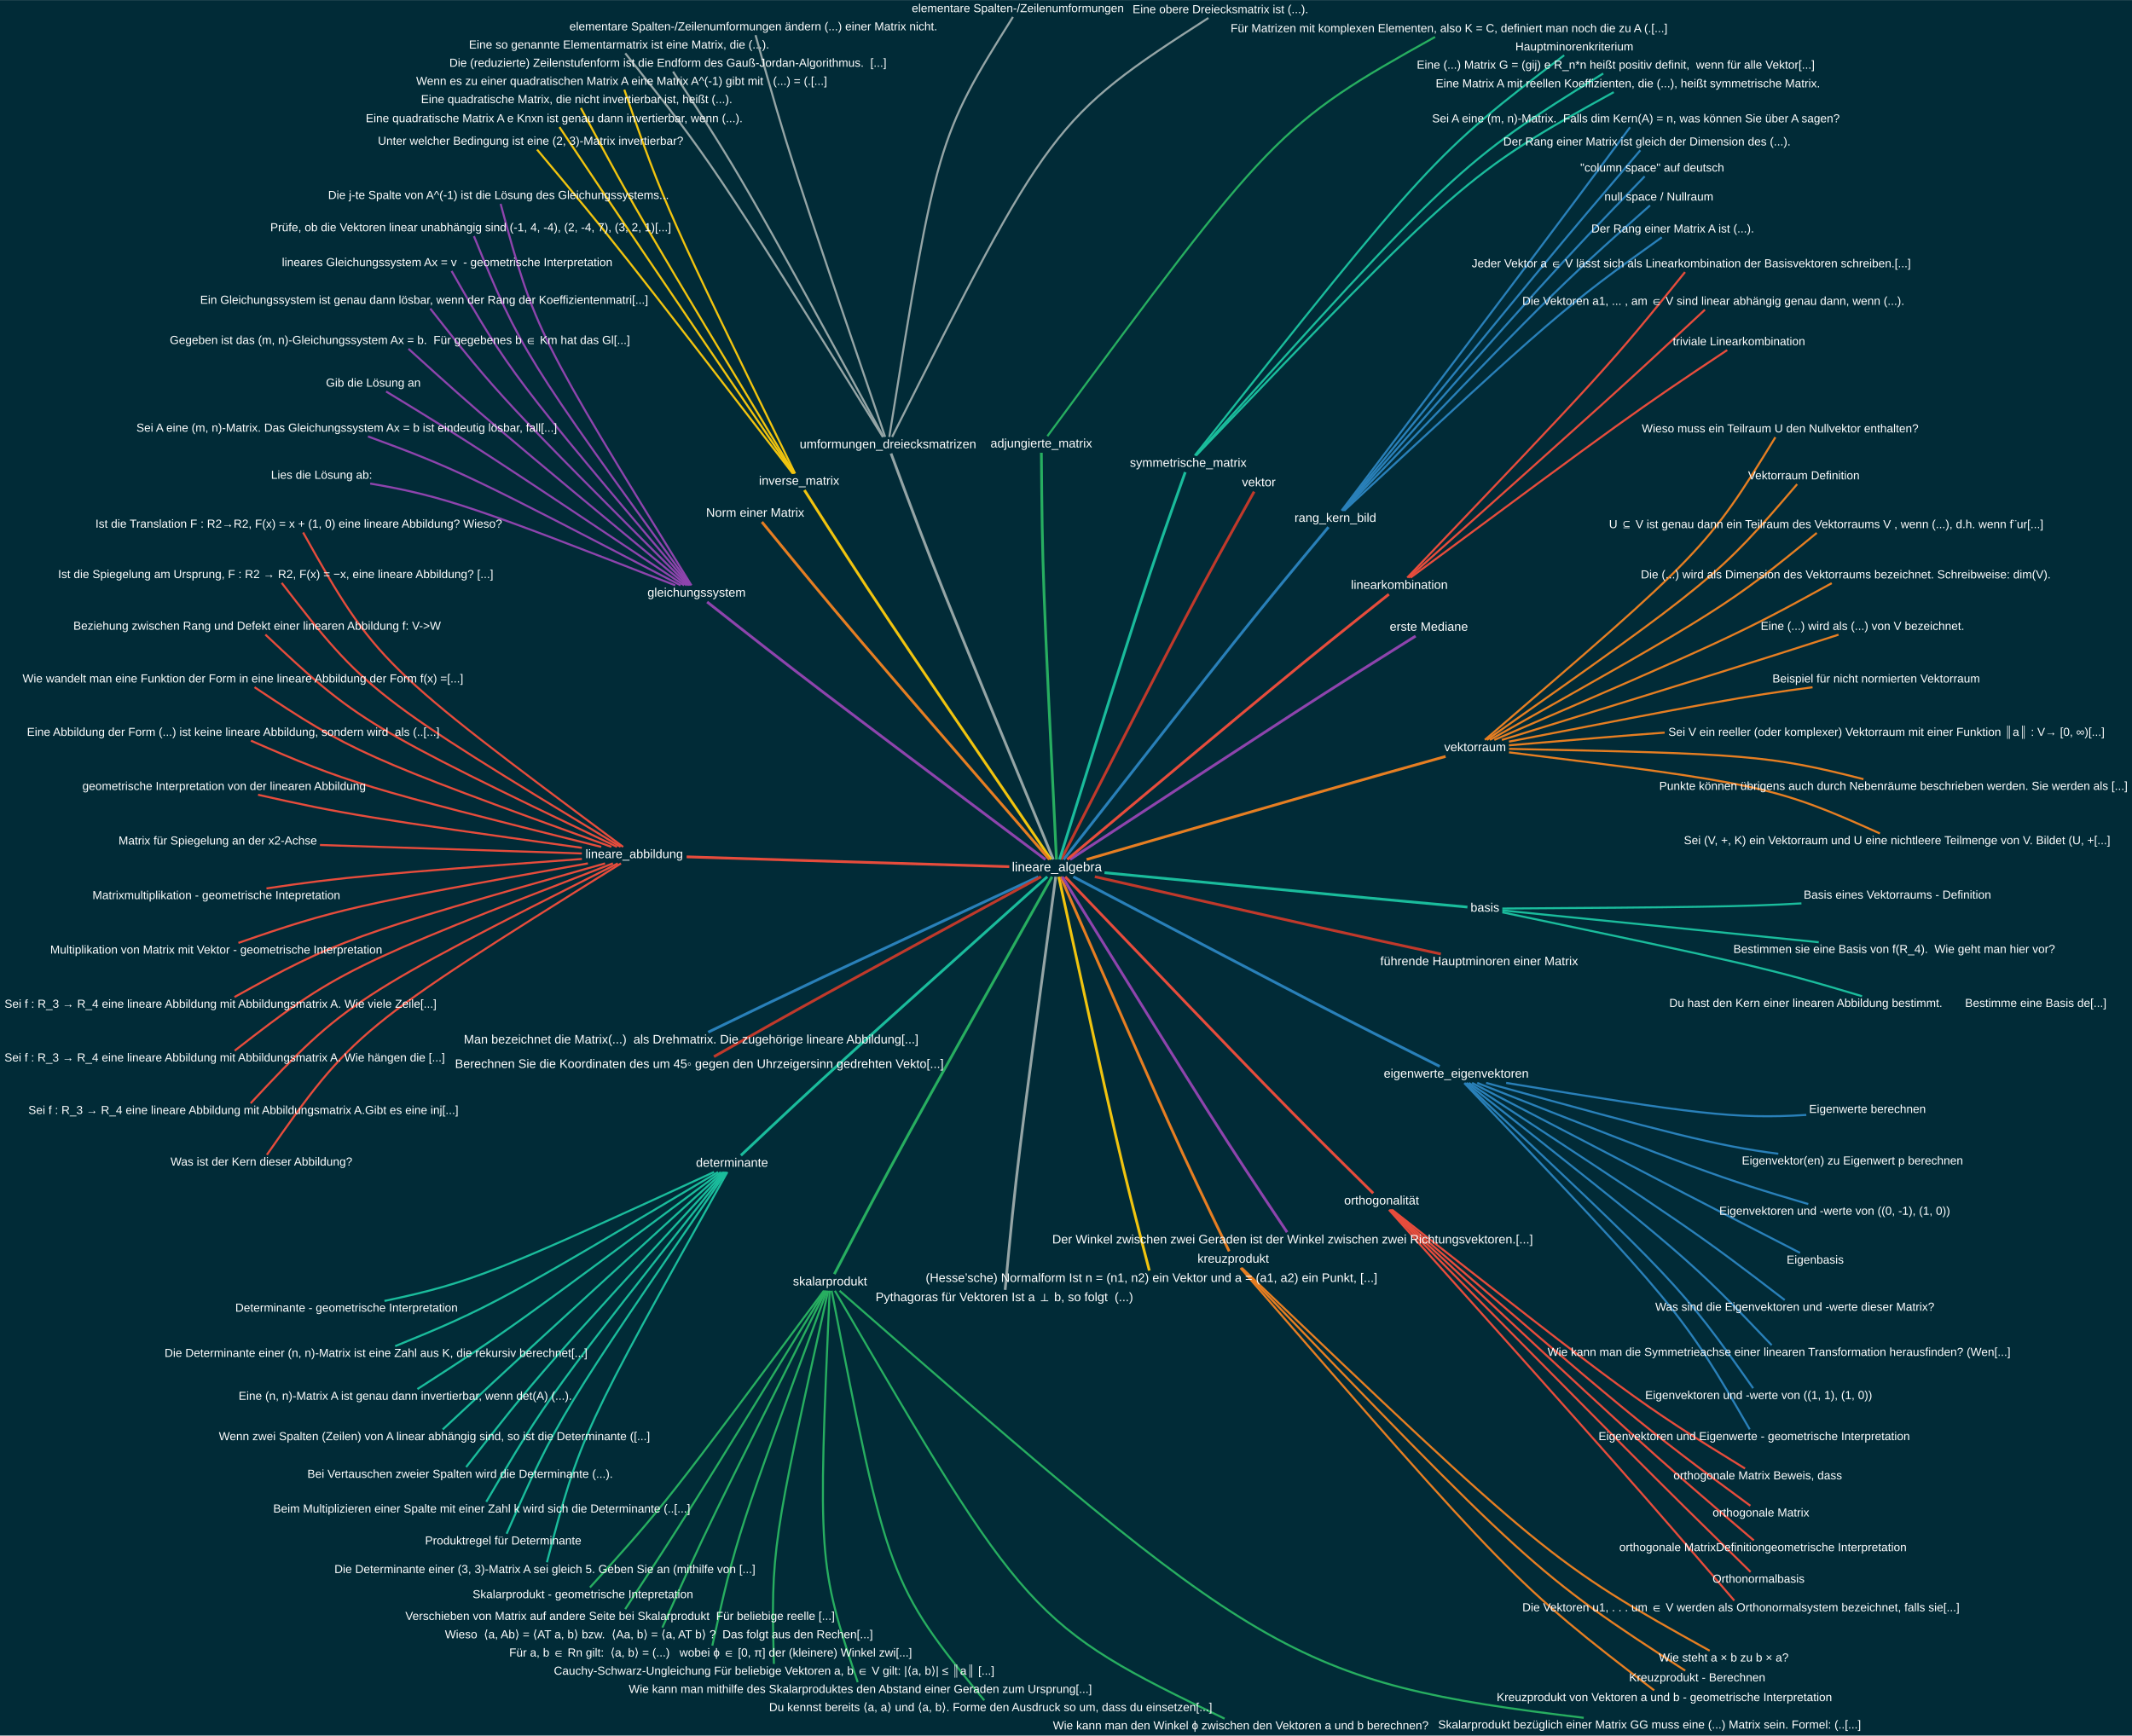
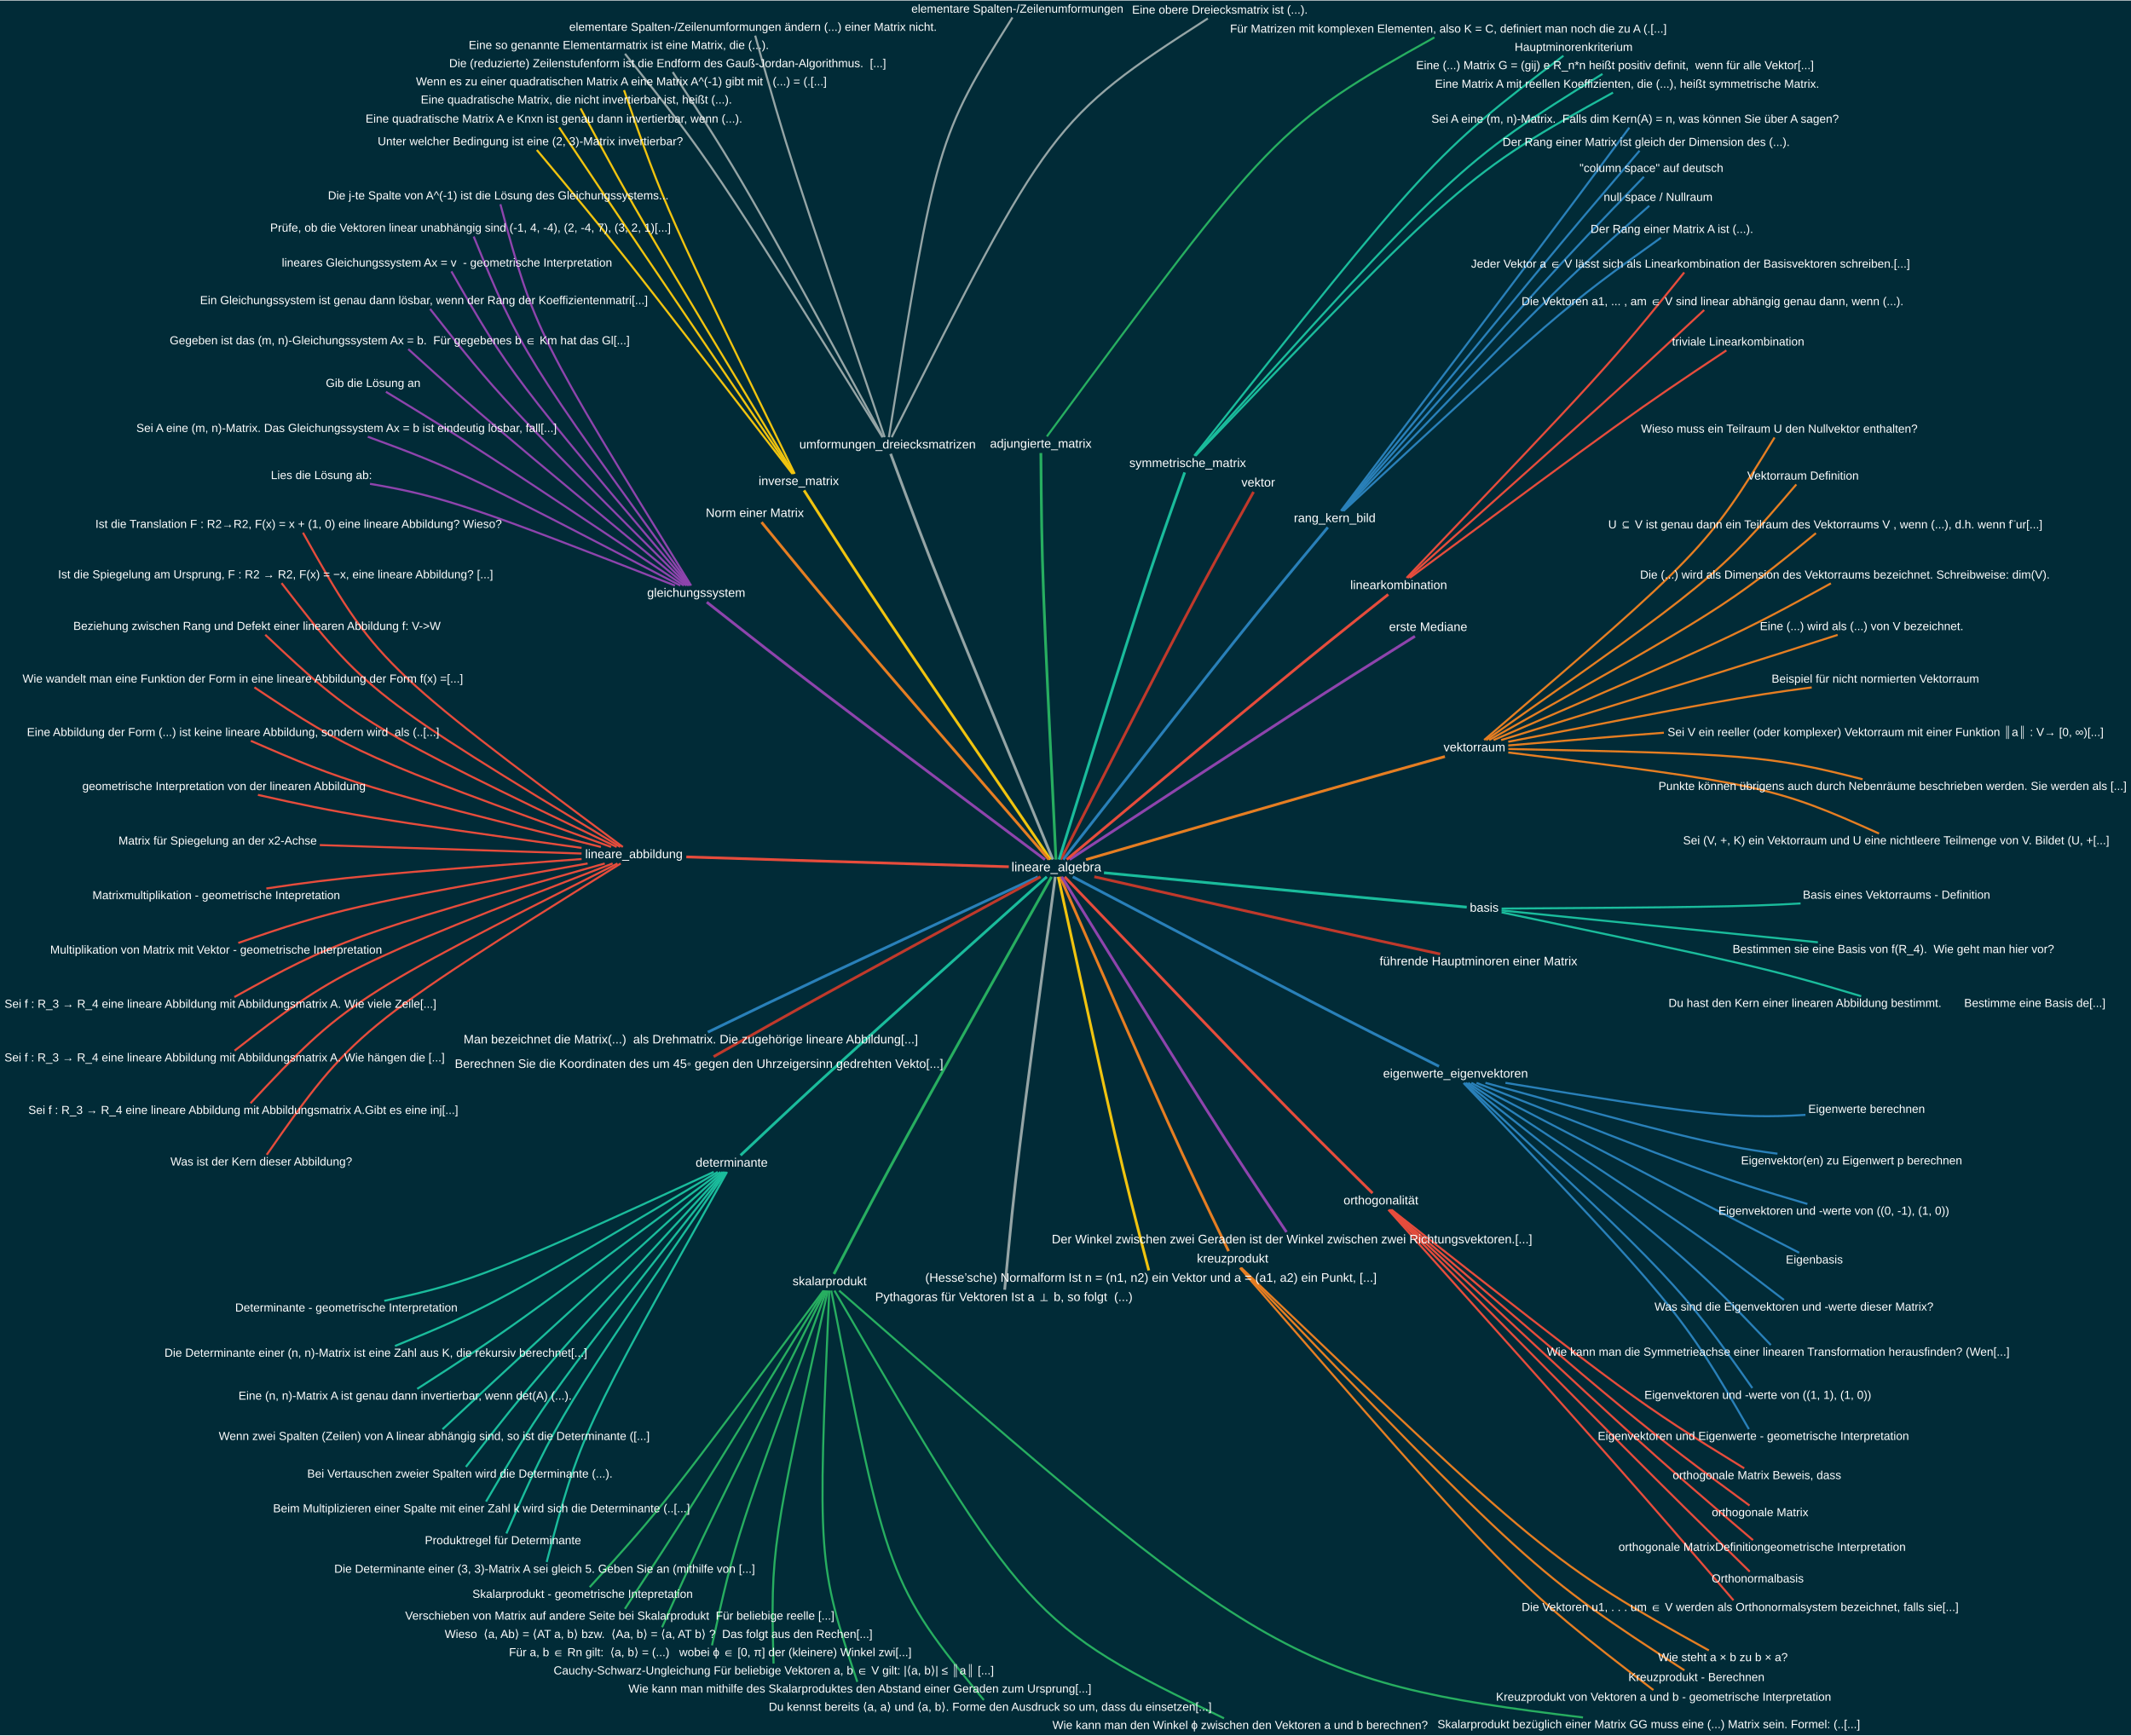
- <svg xmlns="http://www.w3.org/2000/svg" width="6211pt" height="5057pt" viewBox="0.00 0.00 6211.31 5056.76">
+ <svg xmlns="http://www.w3.org/2000/svg" width="1241pt" height="1011pt" viewBox="0.00 0.00 6211.31 5056.76">
  <g id="graph0" class="graph" transform="scale(1 1) rotate(0) translate(4 5052.76)">
    <polygon fill="#012b37" stroke="transparent" points="-4,4 -4,-5052.76 6207.31,-5052.76 6207.31,4 -4,4" />
    <g id="edge1" class="edge">
      <path fill="none" stroke="#e67e22" stroke-width="8" d="M3161.57,-2548.54C3860.4,-2751.22 3932.12,-2771.91 4207.55,-2848.85" />
    </g>
    <g id="edge11" class="edge">
      <path fill="none" stroke="#8e44ad" stroke-width="8" d="M3113.43,-2548.58C3800.9,-2998.93 3834.53,-3020.82 4120.2,-3199.59" />
    </g>
    <g id="edge12" class="edge">
      <path fill="none" stroke="#e74c3c" stroke-width="8" d="M3105.14,-2548.61C3745.91,-3084.68 3772.52,-3106.78 4042.34,-3321.47" />
    </g>
    <g id="edge16" class="edge">
      <path fill="none" stroke="#2980b9" stroke-width="8" d="M3094.79,-2548.64C3621.38,-3221.64 3638.8,-3243.69 3866.3,-3516.97" />
    </g>
    <g id="edge22" class="edge">
      <path fill="none" stroke="#c0392b" stroke-width="8" d="M3087.94,-2548.62C3468.54,-3293.29 3480.07,-3315.55 3649.76,-3620.42" />
    </g>
    <g id="edge23" class="edge">
      <path fill="none" stroke="#1abc9c" stroke-width="8" d="M3082.94,-2548.66C3327.25,-3331.92 3334.3,-3354.05 3449.08,-3677.26" />
    </g>
    <g id="edge27" class="edge">
      <path fill="none" stroke="#27ae60" stroke-width="8" d="M3073.85,-2548.51C3033.62,-3368.2 3032.69,-3390.03 3029.88,-3733.75" />
    </g>
    <g id="edge29" class="edge">
      <path fill="none" stroke="#95a5a6" stroke-width="8" d="M3064.7,-2548.68C2729.13,-3363.69 2720.38,-3385.29 2591.93,-3731.54" />
    </g>
    <g id="edge35" class="edge">
      <path fill="none" stroke="#f1c40f" stroke-width="8" d="M3057.9,-2548.7C2554.7,-3287.92 2540.19,-3309.48 2339.56,-3624.87" />
    </g>
    <g id="edge40" class="edge">
      <path fill="none" stroke="#e67e22" stroke-width="8" d="M3053.27,-2548.65C2469.46,-3222.72 2451.21,-3243.99 2215.73,-3532.07" />
    </g>
    <g id="edge41" class="edge">
      <path fill="none" stroke="#8e44ad" stroke-width="8" d="M3041.78,-2548.46C2360.73,-3059.78 2332.76,-3080.94 2056.11,-3298.99" />
    </g>
    <g id="edge50" class="edge">
      <path fill="none" stroke="#e74c3c" stroke-width="8" d="M2936.41,-2527.61C2333.63,-2545.65 2218.69,-2549.12 1996.4,-2556.3" />
    </g>
    <g id="edge64" class="edge">
      <path fill="none" stroke="#2980b9" stroke-width="8" d="M3021.13,-2498.36C2366.32,-2193.65 2322.74,-2173.23 2059.16,-2045.35" />
    </g>
    <g id="edge65" class="edge">
      <path fill="none" stroke="#c0392b" stroke-width="8" d="M3028.95,-2498.39C2377.09,-2144.17 2339.36,-2123.52 2075.94,-1974.04" />
    </g>
    <g id="edge66" class="edge">
      <path fill="none" stroke="#1abc9c" stroke-width="8" d="M3047.15,-2498.41C2428.7,-1943.86 2405.12,-1922.54 2154.48,-1686.36" />
    </g>
    <g id="edge75" class="edge">
      <path fill="none" stroke="#27ae60" stroke-width="8" d="M3060.93,-2498.17C2614.96,-1701.29 2603.01,-1679.69 2426.69,-1340.39" />
    </g>
    <g id="edge85" class="edge">
      <path fill="none" stroke="#95a5a6" stroke-width="8" d="M3071.72,-2498.37C2960.15,-1666.41 2957.37,-1644.68 2924.34,-1294.45" />
    </g>
    <g id="edge86" class="edge">
      <path fill="none" stroke="#f1c40f" stroke-width="8" d="M3080.58,-2498.18C3253.61,-1702.45 3258.56,-1680.39 3344.43,-1350.7" />
    </g>
    <g id="edge87" class="edge">
      <path fill="none" stroke="#e67e22" stroke-width="8" d="M3086.01,-2498.45C3417.05,-1740.18 3426.91,-1717.95 3577.02,-1406.89" />
    </g>
    <g id="edge91" class="edge">
      <path fill="none" stroke="#8e44ad" stroke-width="8" d="M3090.66,-2498.27C3535.98,-1778.21 3549.74,-1756.23 3745.79,-1462.5" />
    </g>
    <g id="edge92" class="edge">
      <path fill="none" stroke="#e74c3c" stroke-width="8" d="M3099.3,-2498.17C3712.89,-1857.17 3734.22,-1835.08 3996.58,-1576.09" />
    </g>
    <g id="edge98" class="edge">
      <path fill="none" stroke="#2980b9" stroke-width="8" d="M3122.88,-2498.38C3849.77,-2116.95 3891.5,-2095.21 4190.32,-1945.77" />
    </g>
    <g id="edge107" class="edge">
      <path fill="none" stroke="#c0392b" stroke-width="8" d="M3185.67,-2498.43C3848.77,-2348.36 3938.5,-2328.19 4193.78,-2273.13" />
    </g>
    <g id="edge108" class="edge">
      <path fill="none" stroke="#1abc9c" stroke-width="8" d="M3213.79,-2510.09C3912.07,-2442.77 3965.04,-2437.76 4271.21,-2409.91" />
    </g>
    <g id="edge2" class="edge">
      <path fill="none" stroke="#e67e22" stroke-width="6" d="M4392.21,-2860.77C5120.67,-2771.23 5169.46,-2761.12 5472.94,-2624.36" />
    </g>
    <g id="edge3" class="edge">
      <path fill="none" stroke="#e67e22" stroke-width="6" d="M4392.37,-2870.87C5077.91,-2856.87 5150.96,-2852.56 5425.05,-2782.63" />
    </g>
    <g id="edge4" class="edge">
      <path fill="none" stroke="#e67e22" stroke-width="6" d="M4392.09,-2881.24C4587.64,-2897.82 4732.26,-2909.93 4845.75,-2918.29" />
    </g>
    <g id="edge5" class="edge">
      <path fill="none" stroke="#e67e22" stroke-width="6" d="M4392.2,-2892.02C4953.06,-3000.89 5083.42,-3025.53 5276.65,-3050.42" />
    </g>
    <g id="edge6" class="edge">
      <path fill="none" stroke="#e67e22" stroke-width="6" d="M4371.43,-2896.92C5030.23,-3100.49 5090.18,-3119.13 5352.32,-3203.59" />
    </g>
    <g id="edge7" class="edge">
      <path fill="none" stroke="#e67e22" stroke-width="6" d="M4349.34,-2896.9C5025.95,-3188.54 5064.28,-3205.91 5332.56,-3353.76" />
    </g>
    <g id="edge8" class="edge">
      <path fill="none" stroke="#e67e22" stroke-width="6" d="M4336.44,-2896.96C5007.09,-3273.88 5034.86,-3290.85 5288.93,-3500.16" />
    </g>
    <g id="edge9" class="edge">
      <path fill="none" stroke="#e67e22" stroke-width="6" d="M4327.67,-2896.87C4981.46,-3357.43 5002.86,-3374.29 5231.78,-3642.15" />
    </g>
    <g id="edge10" class="edge">
      <path fill="none" stroke="#e67e22" stroke-width="6" d="M4321.84,-2897.12C4953.7,-3439.32 4970.75,-3456.17 5168.34,-3779.01" />
    </g>
    <g id="edge13" class="edge">
      <path fill="none" stroke="#e74c3c" stroke-width="6" d="M4105.41,-3369.88C4731.79,-3834.11 4761.02,-3855.44 5028,-4032.97" />
    </g>
    <g id="edge14" class="edge">
      <path fill="none" stroke="#e74c3c" stroke-width="6" d="M4099.82,-3369.83C4697.57,-3903.7 4719.79,-3923.69 4963.24,-4150.67" />
    </g>
    <g id="edge15" class="edge">
      <path fill="none" stroke="#e74c3c" stroke-width="6" d="M4095.83,-3369.82C4668.52,-3969.8 4686.46,-3989.14 4905.09,-4260.2" />
    </g>
    <g id="edge17" class="edge">
      <path fill="none" stroke="#2980b9" stroke-width="6" d="M3912.26,-3565.09C4527.57,-4135.84 4552.77,-4158.39 4837.4,-4361.49" />
    </g>
    <g id="edge18" class="edge">
      <path fill="none" stroke="#2980b9" stroke-width="6" d="M3909.63,-3565.35C4510.84,-4192.81 4532.15,-4214.51 4803.23,-4454.53" />
    </g>
    <g id="edge19" class="edge">
      <path fill="none" stroke="#2980b9" stroke-width="6" d="M3907.55,-3565.19C4505.81,-4246.3 4524.61,-4267.38 4787.58,-4539.18" />
    </g>
    <g id="edge20" class="edge">
      <path fill="none" stroke="#2980b9" stroke-width="6" d="M3906.03,-3565.13C4502.36,-4294.8 4519.37,-4315.48 4774.9,-4615.15" />
    </g>
    <g id="edge21" class="edge">
      <path fill="none" stroke="#2980b9" stroke-width="6" d="M3904.65,-3565.27C4487.78,-4336.84 4503.35,-4357.49 4744.98,-4682.26" />
    </g>
    <g id="edge24" class="edge">
      <path fill="none" stroke="#1abc9c" stroke-width="6" d="M3480.91,-3725.83C4243.35,-4522.79 4270.66,-4549.25 4697.48,-4784.53" />
    </g>
    <g id="edge25" class="edge">
      <path fill="none" stroke="#1abc9c" stroke-width="6" d="M3479.46,-3725.78C4225.04,-4555.39 4249.58,-4580.73 4666.79,-4838.91" />
    </g>
    <g id="edge26" class="edge">
      <path fill="none" stroke="#1abc9c" stroke-width="6" d="M3476.89,-3725.77C4154.41,-4580.42 4174.78,-4604.36 4552.99,-4891.98" />
    </g>
    <g id="edge28" class="edge">
      <path fill="none" stroke="#27ae60" stroke-width="6" d="M3047.38,-3781.97C3697.55,-4663.8 3719.87,-4690.82 4176.92,-4945.38" />
    </g>
    <g id="edge30" class="edge">
      <path fill="none" stroke="#95a5a6" stroke-width="6" d="M2595.15,-3779.88C3049.98,-4685.59 3065.15,-4710.46 3516.57,-5000.7" />
    </g>
    <g id="edge31" class="edge">
      <path fill="none" stroke="#95a5a6" stroke-width="6" d="M2586.83,-3779.74C2723.19,-4634 2728.04,-4654.94 2947.1,-5003.64" />
    </g>
    <g id="edge32" class="edge">
      <path fill="none" stroke="#95a5a6" stroke-width="6" d="M2574.71,-3779.94C2300.17,-4585.69 2293.46,-4606 2197.19,-4950.62" />
    </g>
    <g id="edge33" class="edge">
      <path fill="none" stroke="#95a5a6" stroke-width="6" d="M2567.97,-3779.83C2077.11,-4569.9 2063.16,-4591.48 1817.68,-4897.69" />
    </g>
    <g id="edge34" class="edge">
      <path fill="none" stroke="#95a5a6" stroke-width="6" d="M2569.75,-3779.94C2163.48,-4525.13 2151.5,-4546.49 1956.84,-4844.33" />
    </g>
    <g id="edge36" class="edge">
      <path fill="none" stroke="#f1c40f" stroke-width="6" d="M2312.38,-3673.2C1941.38,-4433.13 1932.29,-4452.78 1814.86,-4791.65" />
    </g>
    <g id="edge37" class="edge">
      <path fill="none" stroke="#f1c40f" stroke-width="6" d="M2309.64,-3673.15C1869.3,-4403.33 1857.38,-4423.46 1688.22,-4738.46" />
    </g>
    <g id="edge38" class="edge">
      <path fill="none" stroke="#f1c40f" stroke-width="6" d="M2307.81,-3673.19C1835.13,-4369.86 1821.16,-4390.5 1625.89,-4682.7" />
    </g>
    <g id="edge39" class="edge">
      <path fill="none" stroke="#f1c40f" stroke-width="6" d="M2305.61,-3673.19C1799.25,-4331.04 1783.01,-4351.86 1560.75,-4617.18" />
    </g>
    <g id="edge42" class="edge">
      <path fill="none" stroke="#8e44ad" stroke-width="6" d="M2010.46,-3347.33C1563.68,-4071.92 1553.77,-4090.24 1454.48,-4459.1" />
    </g>
    <g id="edge43" class="edge">
      <path fill="none" stroke="#8e44ad" stroke-width="6" d="M2007.73,-3347.5C1525.43,-4012.77 1513.22,-4031.34 1376.75,-4364.86" />
    </g>
    <g id="edge44" class="edge">
      <path fill="none" stroke="#8e44ad" stroke-width="6" d="M2004.86,-3347.4C1494.52,-3949.94 1479.88,-3968.48 1311.7,-4263.38" />
    </g>
    <g id="edge45" class="edge">
      <path fill="none" stroke="#8e44ad" stroke-width="6" d="M2001.17,-3347.38C1464.97,-3883.36 1446.91,-3902.19 1249.51,-4153.88" />
    </g>
    <g id="edge46" class="edge">
      <path fill="none" stroke="#8e44ad" stroke-width="6" d="M1996.2,-3347.39C1433.71,-3813.54 1410.47,-3833.08 1186.01,-4036.65" />
    </g>
    <g id="edge47" class="edge">
      <path fill="none" stroke="#8e44ad" stroke-width="6" d="M1989.12,-3347.42C1399.91,-3740.76 1368.03,-3761.75 1120.84,-3912.27" />
    </g>
    <g id="edge48" class="edge">
      <path fill="none" stroke="#8e44ad" stroke-width="6" d="M1978.81,-3347.49C1372.88,-3663.24 1324.11,-3687.68 1068.1,-3781.25" />
    </g>
    <g id="edge49" class="edge">
      <path fill="none" stroke="#8e44ad" stroke-width="6" d="M1963.44,-3347.35C1391.06,-3570.15 1292.81,-3606.79 1074.48,-3643.97" />
    </g>
    <g id="edge51" class="edge">
      <path fill="none" stroke="#e74c3c" stroke-width="6" d="M1811.47,-2585.28C1105.89,-3110.48 1089.18,-3126.17 879.09,-3501.51" />
    </g>
    <g id="edge52" class="edge">
      <path fill="none" stroke="#e74c3c" stroke-width="6" d="M1803.92,-2585.39C1081.17,-3023.32 1060.27,-3038.96 816.72,-3354.48" />
    </g>
    <g id="edge53" class="edge">
      <path fill="none" stroke="#e74c3c" stroke-width="6" d="M1793.5,-2585.36C1063.81,-2935.37 1037.27,-2950.83 769.1,-3203.93" />
    </g>
    <g id="edge54" class="edge">
      <path fill="none" stroke="#e74c3c" stroke-width="6" d="M1777.14,-2585.35C1054.54,-2846.84 1019.58,-2862 737.48,-3050.58" />
    </g>
    <g id="edge55" class="edge">
      <path fill="none" stroke="#e74c3c" stroke-width="6" d="M1747.51,-2585.28C1056.81,-2757.76 1006.88,-2772.46 727.07,-2894.74" />
    </g>
    <g id="edge56" class="edge">
      <path fill="none" stroke="#e74c3c" stroke-width="6" d="M1691.12,-2582.54C1078.15,-2668.1 994.31,-2681.34 747.82,-2737.16" />
    </g>
    <g id="edge57" class="edge">
      <path fill="none" stroke="#e74c3c" stroke-width="6" d="M1691.15,-2566.14C1251.34,-2580.24 1079.92,-2585.75 928.13,-2590.82" />
    </g>
    <g id="edge58" class="edge">
      <path fill="none" stroke="#e74c3c" stroke-width="6" d="M1691.25,-2550.04C1103.78,-2506.75 992.55,-2497.32 772.34,-2464.29" />
    </g>
    <g id="edge59" class="edge">
      <path fill="none" stroke="#e74c3c" stroke-width="6" d="M1708.75,-2537.21C1033.11,-2416.76 971.21,-2402.93 690.54,-2305.47" />
    </g>
    <g id="edge60" class="edge">
      <path fill="none" stroke="#e74c3c" stroke-width="6" d="M1758.76,-2537.18C1018.05,-2327.32 976.42,-2312.66 679.14,-2147.73" />
    </g>
    <g id="edge61" class="edge">
      <path fill="none" stroke="#e74c3c" stroke-width="6" d="M1781.65,-2537.21C1007.65,-2237.45 976.32,-2222.37 679.64,-1991.41" />
    </g>
    <g id="edge62" class="edge">
      <path fill="none" stroke="#e74c3c" stroke-width="6" d="M1795.95,-2537.15C1025.82,-2148.78 1001.55,-2133.43 726.2,-1838.26" />
    </g>
    <g id="edge63" class="edge">
      <path fill="none" stroke="#e74c3c" stroke-width="6" d="M1805.16,-2537.15C1041.95,-2060.42 1022.43,-2044.94 773.48,-1687.97" />
    </g>
    <g id="edge67" class="edge">
      <path fill="none" stroke="#1abc9c" stroke-width="6" d="M2076.32,-1637.95C1451.28,-1350.49 1372.98,-1316.18 1116.04,-1262.22" />
    </g>
    <g id="edge68" class="edge">
      <path fill="none" stroke="#1abc9c" stroke-width="6" d="M2088.12,-1637.9C1463.33,-1266.09 1419.9,-1241.3 1147.29,-1130.48" />
    </g>
    <g id="edge69" class="edge">
      <path fill="none" stroke="#1abc9c" stroke-width="6" d="M2096.07,-1637.73C1498.84,-1192.53 1469.26,-1170.95 1212.03,-1005.41" />
    </g>
    <g id="edge70" class="edge">
      <path fill="none" stroke="#1abc9c" stroke-width="6" d="M2102.29,-1637.96C1538.79,-1123.7 1516.87,-1103.61 1285.85,-887.71" />
    </g>
    <g id="edge71" class="edge">
      <path fill="none" stroke="#1abc9c" stroke-width="6" d="M2106.42,-1637.82C1573.89,-1058.16 1556.59,-1038.78 1354.02,-778.05" />
    </g>
    <g id="edge72" class="edge">
      <path fill="none" stroke="#1abc9c" stroke-width="6" d="M2109.56,-1637.85C1602.44,-996.08 1588.16,-977.06 1412.69,-676.89" />
    </g>
    <g id="edge73" class="edge">
      <path fill="none" stroke="#1abc9c" stroke-width="6" d="M2112.1,-1637.92C1631.2,-938.02 1619.22,-919.22 1472.01,-583.85" />
    </g>
    <g id="edge74" class="edge">
      <path fill="none" stroke="#1abc9c" stroke-width="6" d="M2115.2,-1637.97C1694.95,-887.1 1685.63,-868.41 1589.41,-500.67" />
    </g>
    <g id="edge76" class="edge">
      <path fill="none" stroke="#27ae60" stroke-width="6" d="M2396.28,-1292.14C1944.44,-682.91 1928.03,-661.47 1714.72,-427.38" />
    </g>
    <g id="edge77" class="edge">
      <path fill="none" stroke="#27ae60" stroke-width="6" d="M2399.15,-1291.88C2003.06,-648.24 1990.11,-627.41 1817.43,-364.16" />
    </g>
    <g id="edge78" class="edge">
      <path fill="none" stroke="#27ae60" stroke-width="6" d="M2402.05,-1292.13C2064.28,-618.45 2054.38,-598.33 1925.73,-310.51" />
    </g>
    <g id="edge79" class="edge">
      <path fill="none" stroke="#27ae60" stroke-width="6" d="M2405.28,-1292.21C2146.02,-588.57 2139.19,-568.62 2071.27,-257.74" />
    </g>
    <g id="edge80" class="edge">
      <path fill="none" stroke="#27ae60" stroke-width="6" d="M2408.75,-1291.98C2245.3,-555.16 2241.8,-535.43 2250.7,-204.54" />
    </g>
    <g id="edge81" class="edge">
      <path fill="none" stroke="#27ae60" stroke-width="6" d="M2413.07,-1292.18C2378.94,-514.81 2379.39,-495.02 2494.84,-151.28" />
    </g>
    <g id="edge82" class="edge">
      <path fill="none" stroke="#27ae60" stroke-width="6" d="M2418.82,-1292.01C2580.77,-456.86 2586.87,-435.72 2863.53,-98.35" />
    </g>
    <g id="edge83" class="edge">
      <path fill="none" stroke="#27ae60" stroke-width="6" d="M2428.27,-1291.9C2980.6,-342.98 2999.89,-315.7 3563.73,-45.05" />
    </g>
    <g id="edge84" class="edge">
      <path fill="none" stroke="#27ae60" stroke-width="6" d="M2441.84,-1291.97C3665.55,-221.68 3751.81,-151.04 4609.97,-47.54" />
    </g>
    <g id="edge88" class="edge">
      <path fill="none" stroke="#e67e22" stroke-width="6" d="M3609.89,-1358.18C4388.56,-461.21 4410.21,-437.66 4815.33,-127.41" />
    </g>
    <g id="edge89" class="edge">
      <path fill="none" stroke="#e67e22" stroke-width="6" d="M3612.05,-1358.27C4444.47,-491.55 4469.58,-466.97 4905.64,-184.95" />
    </g>
    <g id="edge90" class="edge">
      <path fill="none" stroke="#e67e22" stroke-width="6" d="M3613.98,-1358.44C4488.84,-523.33 4517.72,-497.5 4976.96,-242.97" />
    </g>
    <g id="edge93" class="edge">
      <path fill="none" stroke="#e74c3c" stroke-width="6" d="M4042.69,-1527.74C4743.54,-743.88 4761.49,-723.66 5048.66,-389.07" />
    </g>
    <g id="edge94" class="edge">
      <path fill="none" stroke="#e74c3c" stroke-width="6" d="M4044.86,-1527.82C4768.41,-794.81 4789.01,-774.04 5096.16,-472.56" />
    </g>
    <g id="edge95" class="edge">
      <path fill="none" stroke="#e74c3c" stroke-width="6" d="M4046.87,-1527.81C4768.88,-852.91 4791.92,-831.68 5105.49,-564.49" />
    </g>
    <g id="edge96" class="edge">
      <path fill="none" stroke="#e74c3c" stroke-width="6" d="M4048.98,-1527.86C4756.68,-917.5 4782.45,-895.78 5095.46,-665.4" />
    </g>
    <g id="edge97" class="edge">
      <path fill="none" stroke="#e74c3c" stroke-width="6" d="M4051.74,-1527.85C4740.77,-986.85 4770.79,-964.04 5079.95,-773.84" />
    </g>
    <g id="edge99" class="edge">
      <path fill="none" stroke="#2980b9" stroke-width="6" d="M4261.76,-1897.28C4881.1,-1247.75 4896.66,-1229.79 5093.56,-888.01" />
    </g>
    <g id="edge100" class="edge">
      <path fill="none" stroke="#2980b9" stroke-width="6" d="M4264.47,-1897.32C4876.59,-1323.17 4894.41,-1305.07 5103.59,-1007.86" />
    </g>
    <g id="edge101" class="edge">
      <path fill="none" stroke="#2980b9" stroke-width="6" d="M4268.94,-1897.64C4900.47,-1398.96 4922.31,-1380.75 5157.49,-1133.4" />
    </g>
    <g id="edge102" class="edge">
      <path fill="none" stroke="#2980b9" stroke-width="6" d="M4275.3,-1897.54C4915.23,-1477.76 4943,-1459.01 5195.58,-1264.9" />
    </g>
    <g id="edge103" class="edge">
      <path fill="none" stroke="#2980b9" stroke-width="6" d="M4284.64,-1897.66C4935.59,-1558.78 4974.29,-1538.68 5240.11,-1402.34" />
    </g>
    <g id="edge104" class="edge">
      <path fill="none" stroke="#2980b9" stroke-width="6" d="M4299.67,-1897.58C4942.91,-1644.25 5004.54,-1620.75 5264.1,-1544.48" />
    </g>
    <g id="edge105" class="edge">
      <path fill="none" stroke="#2980b9" stroke-width="6" d="M4325.63,-1897.65C4853.92,-1752.06 4995.37,-1714.4 5176.86,-1691.07" />
    </g>
    <g id="edge106" class="edge">
      <path fill="none" stroke="#2980b9" stroke-width="6" d="M4383.92,-1897.65C4928.58,-1807.88 5051.16,-1791.25 5258.41,-1804.24" />
    </g>
    <g id="edge109" class="edge">
      <path fill="none" stroke="#1abc9c" stroke-width="6" d="M4372.76,-2394.68C5086.77,-2245.14 5149.29,-2231.49 5420.91,-2150.16" />
    </g>
    <g id="edge110" class="edge">
      <path fill="none" stroke="#1abc9c" stroke-width="6" d="M4372.73,-2400.21C4956.79,-2341.61 5109.95,-2326.23 5294.73,-2307.37" />
    </g>
    <g id="edge111" class="edge">
      <path fill="none" stroke="#1abc9c" stroke-width="6" d="M4372.8,-2405.63C4899.99,-2409.23 5078.76,-2410.72 5244.22,-2420.65" />
    </g>
    <g id="node1" class="node">
      <text text-anchor="middle" x="3075.08" y="-2514.06" font-family="arial" font-size="38.00" fill="white">lineare_algebra</text>
    </g>
    <g id="node2" class="node">
      <text text-anchor="middle" x="4293.59" y="-2864.07" font-family="arial" font-size="36.00" fill="white">vektorraum</text>
    </g>
    <g id="node3" class="node">
      <text text-anchor="middle" x="5522.9" y="-2593.08" font-family="arial" font-size="34.00" fill="white">Sei (V, +, K) ein Vektorraum und U eine nichtleere Teilmenge von V. Bildet (U, +[...]</text>
    </g>
    <g id="node4" class="node">
      <text text-anchor="middle" x="5512.31" y="-2751.38" font-family="arial" font-size="34.00" fill="white">Punkte können übrigens auch durch Nebenräume beschrieben werden. Sie werden als [...]</text>
    </g>
    <g id="node5" class="node">
      <text text-anchor="middle" x="5491.99" y="-2908.65" font-family="arial" font-size="34.00" fill="white">Sei V ein reeller (oder komplexer) Vektorraum mit einer Funktion ∥a∥ : V→ [0, ∞)[...]</text>
    </g>
    <g id="node6" class="node">
      <text text-anchor="middle" x="5462.02" y="-3064.23" font-family="arial" font-size="34.00" fill="white">Beispiel für nicht normierten Vektorraum</text>
    </g>
    <g id="node7" class="node">
      <text text-anchor="middle" x="5422.25" y="-3217.43" font-family="arial" font-size="34.00" fill="white">Eine (...) wird als (...) von V bezeichnet.</text>
    </g>
    <g id="node8" class="node">
      <text text-anchor="middle" x="5373.44" y="-3367.61" font-family="arial" font-size="34.00" fill="white">Die (...) wird als Dimension des Vektorraums bezeichnet. Schreibweise: dim(V).</text>
    </g>
    <g id="node9" class="node">
      <text text-anchor="middle" x="5316.37" y="-3514.08" font-family="arial" font-size="34.00" fill="white">U ⊆ V ist genau dann ein Teilraum des Vektorraums V , wenn (...), d.h. wenn f¨ur[...]</text>
    </g>
    <g id="node10" class="node">
      <text text-anchor="middle" x="5251.23" y="-3656.21" font-family="arial" font-size="34.00" fill="white">Vektorraum Definition</text>
    </g>
    <g id="node11" class="node">
      <text text-anchor="middle" x="5182.25" y="-3793.06" font-family="arial" font-size="34.00" fill="white">Wieso muss ein Teilraum U den Nullvektor enthalten?</text>
    </g>
    <g id="node12" class="node">
      <text text-anchor="middle" x="4158.8" y="-3214.94" font-family="arial" font-size="36.00" fill="white">erste Mediane</text>
    </g>
    <g id="node13" class="node">
      <text text-anchor="middle" x="4072.84" y="-3336.94" font-family="arial" font-size="36.00" fill="white">linearkombination</text>
    </g>
    <g id="node14" class="node">
      <text text-anchor="middle" x="5062.25" y="-4047.04" font-family="arial" font-size="34.00" fill="white">triviale Linearkombination</text>
    </g>
    <g id="node15" class="node">
      <text text-anchor="middle" x="4987.52" y="-4164.6" font-family="arial" font-size="34.00" fill="white">Die Vektoren a1, ... , am ∈ V sind linear abhängig genau dann, wenn (...).</text>
    </g>
    <g id="node16" class="node">
      <text text-anchor="middle" x="4923.31" y="-4274.1" font-family="arial" font-size="34.00" fill="white">Jeder Vektor a ∈ V lässt sich als Linearkombination der Basisvektoren schreiben.[...]</text>
    </g>
    <g id="node17" class="node">
      <text text-anchor="middle" x="3886.38" y="-3532.28" font-family="arial" font-size="36.00" fill="white">rang_kern_bild</text>
    </g>
    <g id="node18" class="node">
      <text text-anchor="middle" x="4869.11" y="-4375.41" font-family="arial" font-size="34.00" fill="white">Der Rang einer Matrix A ist (...).</text>
    </g>
    <g id="node19" class="node">
      <text text-anchor="middle" x="4828.93" y="-4468.57" font-family="arial" font-size="34.00" fill="white">null space / Nullraum</text>
    </g>
    <g id="node20" class="node">
      <text text-anchor="middle" x="4809.5" y="-4553.13" font-family="arial" font-size="34.00" fill="white">"column space" auf deutsch</text>
    </g>
    <g id="node21" class="node">
      <text text-anchor="middle" x="4794.13" y="-4629.01" font-family="arial" font-size="34.00" fill="white">Der Rang einer Matrix ist gleich der Dimension des (...).</text>
    </g>
    <g id="node22" class="node">
      <text text-anchor="middle" x="4762" y="-4696.44" font-family="arial" font-size="34.00" fill="white">Sei A eine (m, n)-Matrix.  Falls dim Kern(A) = n, was können Sie über A sagen?</text>
    </g>
    <g id="node23" class="node">
      <text text-anchor="middle" x="3663.35" y="-3636.04" font-family="arial" font-size="36.00" fill="white">vektor</text>
    </g>
    <g id="node24" class="node">
      <text text-anchor="middle" x="3457.72" y="-3692.78" font-family="arial" font-size="36.00" fill="white">symmetrische_matrix</text>
    </g>
    <g id="node25" class="node">
      <text text-anchor="middle" x="4738.65" y="-4798.51" font-family="arial" font-size="34.00" fill="white">Eine Matrix A mit reellen Koeffizienten, die (...), heißt symmetrische Matrix.</text>
    </g>
    <g id="node26" class="node">
      <text text-anchor="middle" x="4703.27" y="-4852.77" font-family="arial" font-size="34.00" fill="white">Eine (...) Matrix G = (gij) e R_n*n heißt positiv definit,  wenn für alle Vektor[...]</text>
    </g>
    <g id="node27" class="node">
      <text text-anchor="middle" x="4582.68" y="-4905.85" font-family="arial" font-size="34.00" fill="white">Hauptminorenkriterium</text>
    </g>
    <g id="node28" class="node">
      <text text-anchor="middle" x="3029.68" y="-3749.16" font-family="arial" font-size="36.00" fill="white">adjungierte_matrix</text>
    </g>
    <g id="node29" class="node">
      <text text-anchor="middle" x="4217.65" y="-4959.34" font-family="arial" font-size="34.00" fill="white">Für Matrizen mit komplexen Elementen, also K = C, definiert man noch die zu A (.[...]</text>
    </g>
    <g id="node30" class="node">
      <text text-anchor="middle" x="2582.99" y="-3746.86" font-family="arial" font-size="36.00" fill="white">umformungen_dreiecksmatrizen</text>
    </g>
    <g id="node31" class="node">
      <text text-anchor="middle" x="3551.65" y="-5014.54" font-family="arial" font-size="34.00" fill="white">Eine obere Dreiecksmatrix ist (...).</text>
    </g>
    <g id="node32" class="node">
      <text text-anchor="middle" x="2961.32" y="-5017.56" font-family="arial" font-size="34.00" fill="white">elementare Spalten-/Zeilenumformungen</text>
    </g>
    <g id="node33" class="node">
      <text text-anchor="middle" x="2190.87" y="-4964.55" font-family="arial" font-size="34.00" fill="white">elementare Spalten-/Zeilenumformungen ändern (...) einer Matrix nicht.</text>
    </g>
    <g id="node34" class="node">
      <text text-anchor="middle" x="1799.6" y="-4911.55" font-family="arial" font-size="34.00" fill="white">Eine so genannte Elementarmatrix ist eine Matrix, die (...).</text>
    </g>
    <g id="node35" class="node">
      <text text-anchor="middle" x="1941.88" y="-4858.53" font-family="arial" font-size="34.00" fill="white">Die (reduzierte) Zeilenstufenform ist die Endform des Gauß-Jordan-Algorithmus.  [...]</text>
    </g>
    <g id="node36" class="node">
      <text text-anchor="middle" x="2324.14" y="-3640.32" font-family="arial" font-size="36.00" fill="white">inverse_matrix</text>
    </g>
    <g id="node37" class="node">
      <text text-anchor="middle" x="1807.06" y="-4805.48" font-family="arial" font-size="34.00" fill="white">Wenn es zu einer quadratischen Matrix A eine Matrix A^(-1) gibt mit   (...) = (.[...]</text>
    </g>
    <g id="node38" class="node">
      <text text-anchor="middle" x="1676.04" y="-4752.46" font-family="arial" font-size="34.00" fill="white">Eine quadratische Matrix, die nicht invertierbar ist, heißt (...).</text>
    </g>
    <g id="node39" class="node">
      <text text-anchor="middle" x="1610.57" y="-4696.93" font-family="arial" font-size="34.00" fill="white">Eine quadratische Matrix A e Knxn ist genau dann invertierbar, wenn (...).</text>
    </g>
    <g id="node40" class="node">
      <text text-anchor="middle" x="1541.87" y="-4631.02" font-family="arial" font-size="34.00" fill="white">Unter welcher Bedingung ist eine (2, 3)-Matrix invertierbar?</text>
    </g>
    <g id="node41" class="node">
      <text text-anchor="middle" x="2196.11" y="-3547.28" font-family="arial" font-size="36.00" fill="white">Norm einer Matrix</text>
    </g>
    <g id="node42" class="node">
      <text text-anchor="middle" x="2025.3" y="-3314.47" font-family="arial" font-size="36.00" fill="white">gleichungssystem</text>
    </g>
    <g id="node43" class="node">
      <text text-anchor="middle" x="1448.36" y="-4473.16" font-family="arial" font-size="34.00" fill="white">Die j-te Spalte von A^(-1) ist die Lösung des Gleichungssystems...</text>
    </g>
    <g id="node44" class="node">
      <text text-anchor="middle" x="1367.36" y="-4379.12" font-family="arial" font-size="34.00" fill="white">Prüfe, ob die Vektoren linear unabhängig sind (-1, 4, -4), (2, -4, 7), (3, 2, 1)[...]</text>
    </g>
    <g id="node45" class="node">
      <text text-anchor="middle" x="1298.77" y="-4277.35" font-family="arial" font-size="34.00" fill="white">lineares Gleichungssystem Ax = v  - geometrische Interpretation</text>
    </g>
    <g id="node46" class="node">
      <text text-anchor="middle" x="1231.77" y="-4167.8" font-family="arial" font-size="34.00" fill="white">Ein Gleichungssystem ist genau dann lösbar, wenn der Rang der Koeffizientenmatri[...]</text>
    </g>
    <g id="node47" class="node">
      <text text-anchor="middle" x="1161.02" y="-4050.62" font-family="arial" font-size="34.00" fill="white">Gegeben ist das (m, n)-Gleichungssystem Ax = b.  Für gegebenes b ∈ Km hat das Gl[...]</text>
    </g>
    <g id="node48" class="node">
      <text text-anchor="middle" x="1083.59" y="-3926.25" font-family="arial" font-size="34.00" fill="white">Gib die Lösung an</text>
    </g>
    <g id="node49" class="node">
      <text text-anchor="middle" x="1006.13" y="-3795.12" font-family="arial" font-size="34.00" fill="white">Sei A eine (m, n)-Matrix. Das Gleichungssystem Ax = b ist eindeutig lösbar, fall[...]</text>
    </g>
    <g id="node50" class="node">
      <text text-anchor="middle" x="932.94" y="-3657.81" font-family="arial" font-size="34.00" fill="white">Lies die Lösung ab:</text>
    </g>
    <g id="node51" class="node">
      <text text-anchor="middle" x="1843.75" y="-2552.45" font-family="arial" font-size="36.00" fill="white">lineare_abbildung</text>
    </g>
    <g id="node52" class="node">
      <text text-anchor="middle" x="866.46" y="-3515.38" font-family="arial" font-size="34.00" fill="white">Ist die Translation F : R2→R2, F(x) = x + (1, 0) eine lineare Abbildung? Wieso?</text>
    </g>
    <g id="node53" class="node">
      <text text-anchor="middle" x="799.18" y="-3368.51" font-family="arial" font-size="34.00" fill="white">Ist die Spiegelung am Ursprung, F : R2 → R2, F(x) = −x, eine lineare Abbildung? [...]</text>
    </g>
    <g id="node54" class="node">
      <text text-anchor="middle" x="745.01" y="-3217.98" font-family="arial" font-size="34.00" fill="white">Beziehung zwischen Rang und Defekt einer linearen Abbildung f: V-&gt;W</text>
    </g>
    <g id="node55" class="node">
      <text text-anchor="middle" x="703.71" y="-3064.48" font-family="arial" font-size="34.00" fill="white">Wie wandelt man eine Funktion der Form in eine lineare Abbildung der Form f(x) =[...]</text>
    </g>
    <g id="node56" class="node">
      <text text-anchor="middle" x="675.52" y="-2908.62" font-family="arial" font-size="34.00" fill="white">Eine Abbildung der Form (...) ist keine lineare Abbildung, sondern wird  als (..[...]</text>
    </g>
    <g id="node57" class="node">
      <text text-anchor="middle" x="648.91" y="-2751.03" font-family="arial" font-size="34.00" fill="white">geometrische Interpretation von der linearen Abbildung</text>
    </g>
    <g id="node58" class="node">
      <text text-anchor="middle" x="630.4" y="-2592.23" font-family="arial" font-size="34.00" fill="white">Matrix für Spiegelung an der x2-Achse</text>
    </g>
    <g id="node59" class="node">
      <text text-anchor="middle" x="626.27" y="-2433.08" font-family="arial" font-size="34.00" fill="white">Matrixmultiplikation - geometrische Intepretation</text>
    </g>
    <g id="node60" class="node">
      <text text-anchor="middle" x="625.96" y="-2274.27" font-family="arial" font-size="34.00" fill="white">Multiplikation von Matrix mit Vektor - geometrische Interpretation</text>
    </g>
    <g id="node61" class="node">
      <text text-anchor="middle" x="638.5" y="-2116.44" font-family="arial" font-size="34.00" fill="white">Sei f : R_3 → R_4 eine lineare Abbildung mit Abbildungsmatrix A. Wie viele Zeile[...]</text>
    </g>
    <g id="node62" class="node">
      <text text-anchor="middle" x="650.56" y="-1960.05" font-family="arial" font-size="34.00" fill="white">Sei f : R_3 → R_4 eine lineare Abbildung mit Abbildungsmatrix A. Wie hängen die [...]</text>
    </g>
    <g id="node63" class="node">
      <text text-anchor="middle" x="705.05" y="-1806.86" font-family="arial" font-size="34.00" fill="white">Sei f : R_3 → R_4 eine lineare Abbildung mit Abbildungsmatrix A.Gibt es eine inj[...]</text>
    </g>
    <g id="node64" class="node">
      <text text-anchor="middle" x="757.73" y="-1656.67" font-family="arial" font-size="34.00" fill="white">Was ist der Kern dieser Abbildung?</text>
    </g>
    <g id="node65" class="node">
      <text text-anchor="middle" x="2009.6" y="-2012.51" font-family="arial" font-size="36.00" fill="white">Man bezeichnet die Matrix(...)  als Drehmatrix. Die zugehörige lineare Abbildung[...]</text>
    </g>
    <g id="node66" class="node">
      <text text-anchor="middle" x="2033.47" y="-1941.14" font-family="arial" font-size="36.00" fill="white">Berechnen Sie die Koordinaten des um 45◦ gegen den Uhrzeigersinn gedrehten Vekto[...]</text>
    </g>
    <g id="node67" class="node">
      <text text-anchor="middle" x="2128.66" y="-1653.22" font-family="arial" font-size="36.00" fill="white">determinante</text>
    </g>
    <g id="node68" class="node">
      <text text-anchor="middle" x="1005.54" y="-1230.95" font-family="arial" font-size="34.00" fill="white">Determinante - geometrische Interpretation</text>
    </g>
    <g id="node69" class="node">
      <text text-anchor="middle" x="1091.51" y="-1099.16" font-family="arial" font-size="34.00" fill="white">Die Determinante einer (n, n)-Matrix ist eine Zahl aus K, die rekursiv berechnet[...]</text>
    </g>
    <g id="node70" class="node">
      <text text-anchor="middle" x="1176.82" y="-974.07" font-family="arial" font-size="34.00" fill="white">Eine (n, n)-Matrix A ist genau dann invertierbar, wenn det(A) (...).</text>
    </g>
    <g id="node71" class="node">
      <text text-anchor="middle" x="1261.66" y="-856.4" font-family="arial" font-size="34.00" fill="white">Wenn zwei Spalten (Zeilen) von A linear abhängig sind, so ist die Determinante ([...]</text>
    </g>
    <g id="node72" class="node">
      <text text-anchor="middle" x="1336.48" y="-746.77" font-family="arial" font-size="34.00" fill="white">Bei Vertauschen zweier Spalten wird die Determinante (...).</text>
    </g>
    <g id="node73" class="node">
      <text text-anchor="middle" x="1399.49" y="-645.6" font-family="arial" font-size="34.00" fill="white">Beim Multiplizieren einer Spalte mit einer Zahl k wird sich die Determinante (..[...]</text>
    </g>
    <g id="node74" class="node">
      <text text-anchor="middle" x="1462.12" y="-552.59" font-family="arial" font-size="34.00" fill="white">Produktregel für Determinante</text>
    </g>
    <g id="node75" class="node">
      <text text-anchor="middle" x="1583.47" y="-469.28" font-family="arial" font-size="34.00" fill="white">Die Determinante einer (3, 3)-Matrix A sei gleich 5. Geben Sie an (mithilfe von [...]</text>
    </g>
    <g id="node76" class="node">
      <text text-anchor="middle" x="2414.12" y="-1307.41" font-family="arial" font-size="36.00" fill="white">skalarprodukt</text>
    </g>
    <g id="node77" class="node">
      <text text-anchor="middle" x="1694.14" y="-396.11" font-family="arial" font-size="34.00" fill="white">Skalarprodukt - geometrische Intepretation</text>
    </g>
    <g id="node78" class="node">
      <text text-anchor="middle" x="1802.47" y="-332.67" font-family="arial" font-size="34.00" fill="white">Verschieben von Matrix auf andere Seite bei Skalarprodukt  Für beliebige reelle [...]</text>
    </g>
    <g id="node79" class="node">
      <text text-anchor="middle" x="1915.63" y="-279.21" font-family="arial" font-size="34.00" fill="white">Wieso  ⟨a, Ab⟩ = ⟨AT a, b⟩ bzw.  ⟨Aa, b⟩ = ⟨a, AT b⟩ ?  Das folgt aus den Rechen[...]</text>
    </g>
    <g id="node80" class="node">
      <text text-anchor="middle" x="2066.27" y="-226.14" font-family="arial" font-size="34.00" fill="white">Für a, b ∈ Rn gilt:  ⟨a, b⟩ = (...)   wobei ϕ ∈ [0, π] der (kleinere) Winkel zwi[...]</text>
    </g>
    <g id="node81" class="node">
      <text text-anchor="middle" x="2251.32" y="-173.06" font-family="arial" font-size="34.00" fill="white">Cauchy-Schwarz-Ungleichung Für beliebige Vektoren a, b ∈ V gilt: |⟨a, b⟩| ≤ ∥a∥ [...]</text>
    </g>
    <g id="node82" class="node">
      <text text-anchor="middle" x="2502.43" y="-120.01" font-family="arial" font-size="34.00" fill="white">Wie kann man mithilfe des Skalarproduktes den Abstand einer Geraden zum Ursprung[...]</text>
    </g>
    <g id="node83" class="node">
      <text text-anchor="middle" x="2882.15" y="-66.96" font-family="arial" font-size="34.00" fill="white">Du kennst bereits ⟨a, a⟩ und ⟨a, b⟩. Forme den Ausdruck so um, dass du einsetzen[...]</text>
    </g>
    <g id="node84" class="node">
      <text text-anchor="middle" x="3610.76" y="-13.8" font-family="arial" font-size="34.00" fill="white">Wie kann man den Winkel ϕ zwischen den Vektoren a und b berechnen?</text>
    </g>
    <g id="node85" class="node">
      <text text-anchor="middle" x="4801.8" y="-16.31" font-family="arial" font-size="34.00" fill="white">Skalarprodukt bezüglich einer Matrix GG muss eine (...) Matrix sein. Formel: (..[...]</text>
    </g>
    <g id="node86" class="node">
      <text text-anchor="middle" x="2922.07" y="-1261.53" font-family="arial" font-size="36.00" fill="white">Pythagoras für Vektoren Ist a ⊥ b, so folgt  (...)</text>
    </g>
    <g id="node87" class="node">
      <text text-anchor="middle" x="3350.76" y="-1317.62" font-family="arial" font-size="36.00" fill="white">(Hesse’sche) Normalform Ist n = (n1, n2) ein Vektor und a = (a1, a2) ein Punkt, [...]</text>
    </g>
    <g id="node88" class="node">
      <text text-anchor="middle" x="3588.8" y="-1373.67" font-family="arial" font-size="36.00" fill="white">kreuzprodukt</text>
    </g>
    <g id="node89" class="node">
      <text text-anchor="middle" x="4844.85" y="-96.11" font-family="arial" font-size="34.00" fill="white">Kreuzprodukt von Vektoren a und b - geometrische Interpretation</text>
    </g>
    <g id="node90" class="node">
      <text text-anchor="middle" x="4940.58" y="-153.66" font-family="arial" font-size="34.00" fill="white">Kreuzprodukt - Berechnen</text>
    </g>
    <g id="node91" class="node">
      <text text-anchor="middle" x="5017.86" y="-211.62" font-family="arial" font-size="34.00" fill="white">Wie steht a × b zu b × a?</text>
    </g>
    <g id="node92" class="node">
      <text text-anchor="middle" x="3761.81" y="-1429.7" font-family="arial" font-size="36.00" fill="white">Der Winkel zwischen zwei Geraden ist der Winkel zwischen zwei Richtungsvektoren.[...]</text>
    </g>
    <g id="node93" class="node">
      <text text-anchor="middle" x="4021.02" y="-1543.17" font-family="arial" font-size="36.00" fill="white">orthogonalität</text>
    </g>
    <g id="node94" class="node">
      <text text-anchor="middle" x="5067.97" y="-357.87" font-family="arial" font-size="34.00" fill="white">Die Vektoren u1, . . . um ∈ V werden als Orthonormalsystem bezeichnet, falls sie[...]</text>
    </g>
    <g id="node95" class="node">
      <text text-anchor="middle" x="5119.28" y="-441.17" font-family="arial" font-size="34.00" fill="white">Orthonormalbasis</text>
    </g>
    <g id="node96" class="node">
      <text text-anchor="middle" x="5132.14" y="-533.08" font-family="arial" font-size="34.00" fill="white">orthogonale MatrixDefinitiongeometrische Interpretation</text>
    </g>
    <g id="node97" class="node">
      <text text-anchor="middle" x="5126.16" y="-634.11" font-family="arial" font-size="34.00" fill="white">orthogonale Matrix</text>
    </g>
    <g id="node98" class="node">
      <text text-anchor="middle" x="5117" y="-742.37" font-family="arial" font-size="34.00" fill="white">orthogonale Matrix Beweis, dass</text>
    </g>
    <g id="node99" class="node">
      <text text-anchor="middle" x="4238.5" y="-1912.88" font-family="arial" font-size="36.00" fill="white">eigenwerte_eigenvektoren</text>
    </g>
    <g id="node100" class="node">
      <text text-anchor="middle" x="5106.65" y="-856.59" font-family="arial" font-size="34.00" fill="white">Eigenvektoren und Eigenwerte - geometrische Interpretation</text>
    </g>
    <g id="node101" class="node">
      <text text-anchor="middle" x="5119.67" y="-976.31" font-family="arial" font-size="34.00" fill="white">Eigenvektoren und -werte von ((1, 1), (1, 0))</text>
    </g>
    <g id="node102" class="node">
      <text text-anchor="middle" x="5179" y="-1102.06" font-family="arial" font-size="34.00" fill="white">Wie kann man die Symmetrieachse einer linearen Transformation herausfinden? (Wen[...]</text>
    </g>
    <g id="node103" class="node">
      <text text-anchor="middle" x="5224.98" y="-1233.6" font-family="arial" font-size="34.00" fill="white">Was sind die Eigenvektoren und -werte dieser Matrix?</text>
    </g>
    <g id="node104" class="node">
      <text text-anchor="middle" x="5284.38" y="-1370.93" font-family="arial" font-size="34.00" fill="white">Eigenbasis</text>
    </g>
    <g id="node105" class="node">
      <text text-anchor="middle" x="5341.09" y="-1513.25" font-family="arial" font-size="34.00" fill="white">Eigenvektoren und -werte von ((0, -1), (1, 0))</text>
    </g>
    <g id="node106" class="node">
      <text text-anchor="middle" x="5392.89" y="-1659.83" font-family="arial" font-size="34.00" fill="white">Eigenvektor(en) zu Eigenwert p berechnen</text>
    </g>
    <g id="node107" class="node">
      <text text-anchor="middle" x="5436.61" y="-1810.07" font-family="arial" font-size="34.00" fill="white">Eigenwerte berechnen</text>
    </g>
    <g id="node108" class="node">
      <text text-anchor="middle" x="4305.33" y="-2240.3" font-family="arial" font-size="36.00" fill="white">führende Hauptminoren einer Matrix</text>
    </g>
    <g id="node109" class="node">
      <text text-anchor="middle" x="4322.12" y="-2396.48" font-family="arial" font-size="36.00" fill="white">basis</text>
    </g>
    <g id="node110" class="node">
      <text text-anchor="middle" x="5496.08" y="-2118.87" font-family="arial" font-size="34.00" fill="white">Du hast den Kern einer linearen Abbildung bestimmt.       Bestimme eine Basis de[...]</text>
    </g>
    <g id="node111" class="node">
      <text text-anchor="middle" x="5514.65" y="-2276.16" font-family="arial" font-size="34.00" fill="white">Bestimmen sie eine Basis von f(R_4).  Wie geht man hier vor?</text>
    </g>
    <g id="node112" class="node">
      <text text-anchor="middle" x="5523.78" y="-2434.45" font-family="arial" font-size="34.00" fill="white">Basis eines Vektorraums - Definition</text>
    </g>
  </g>
</svg>
